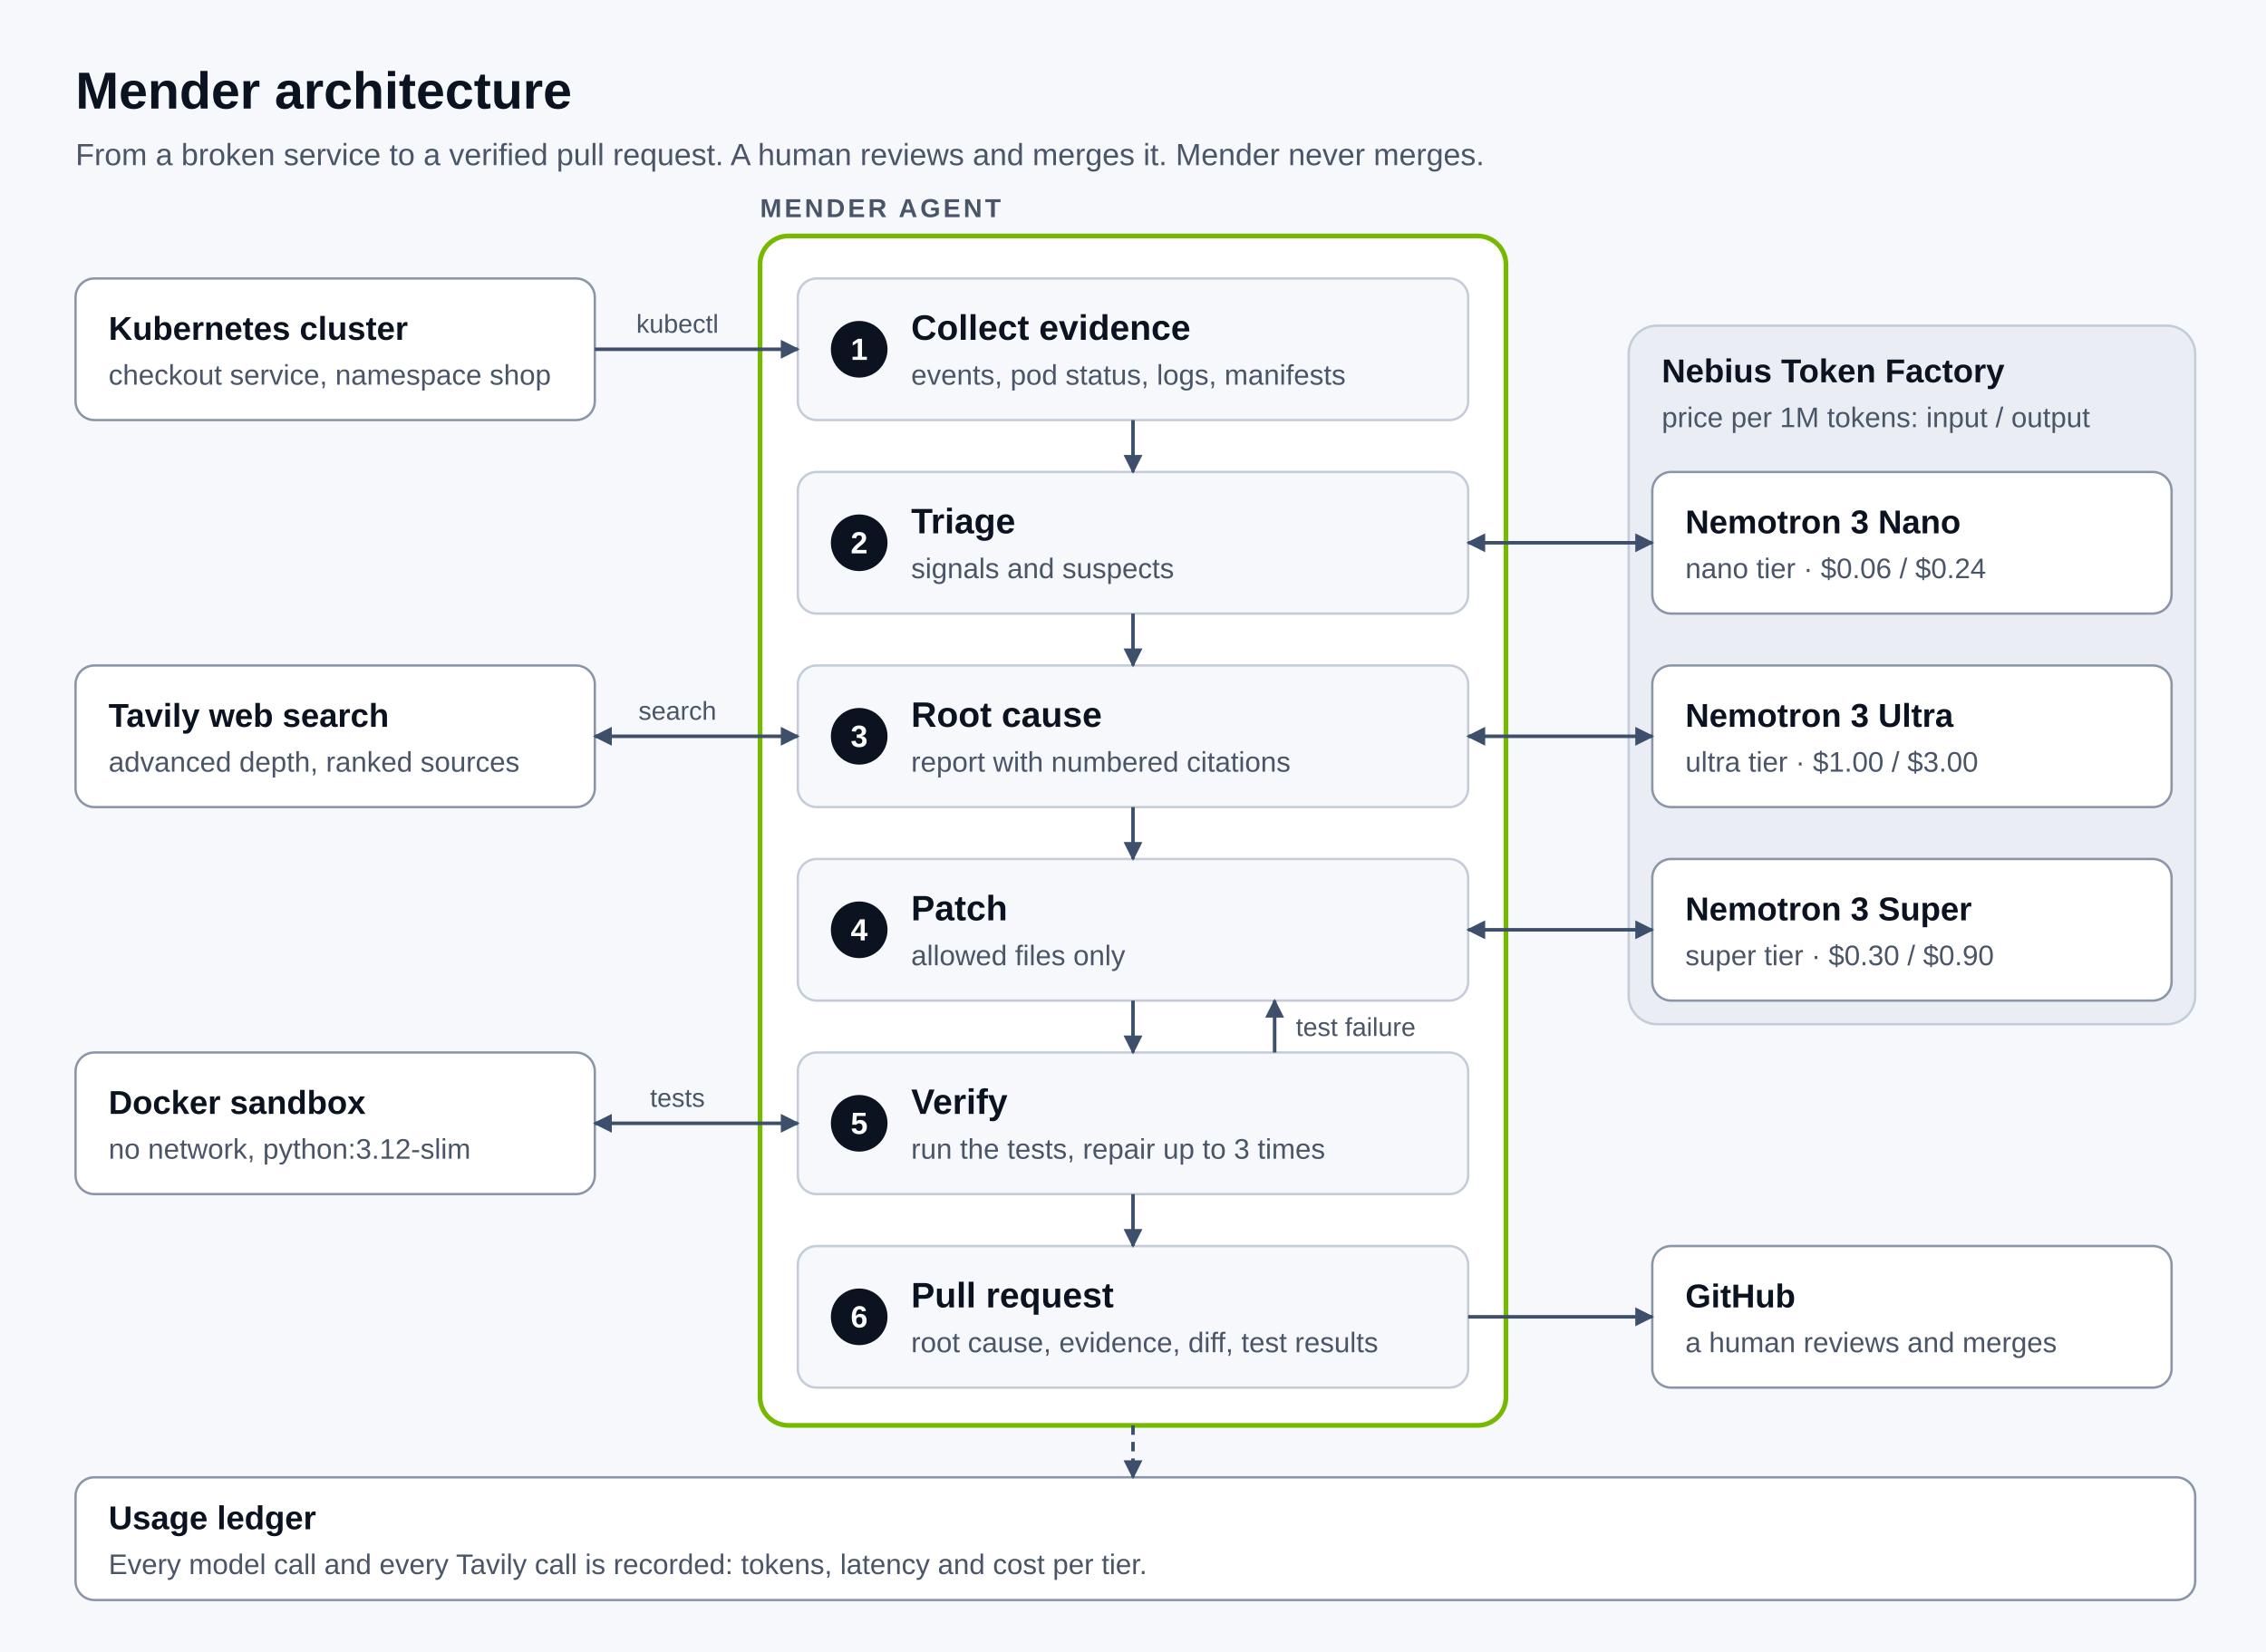
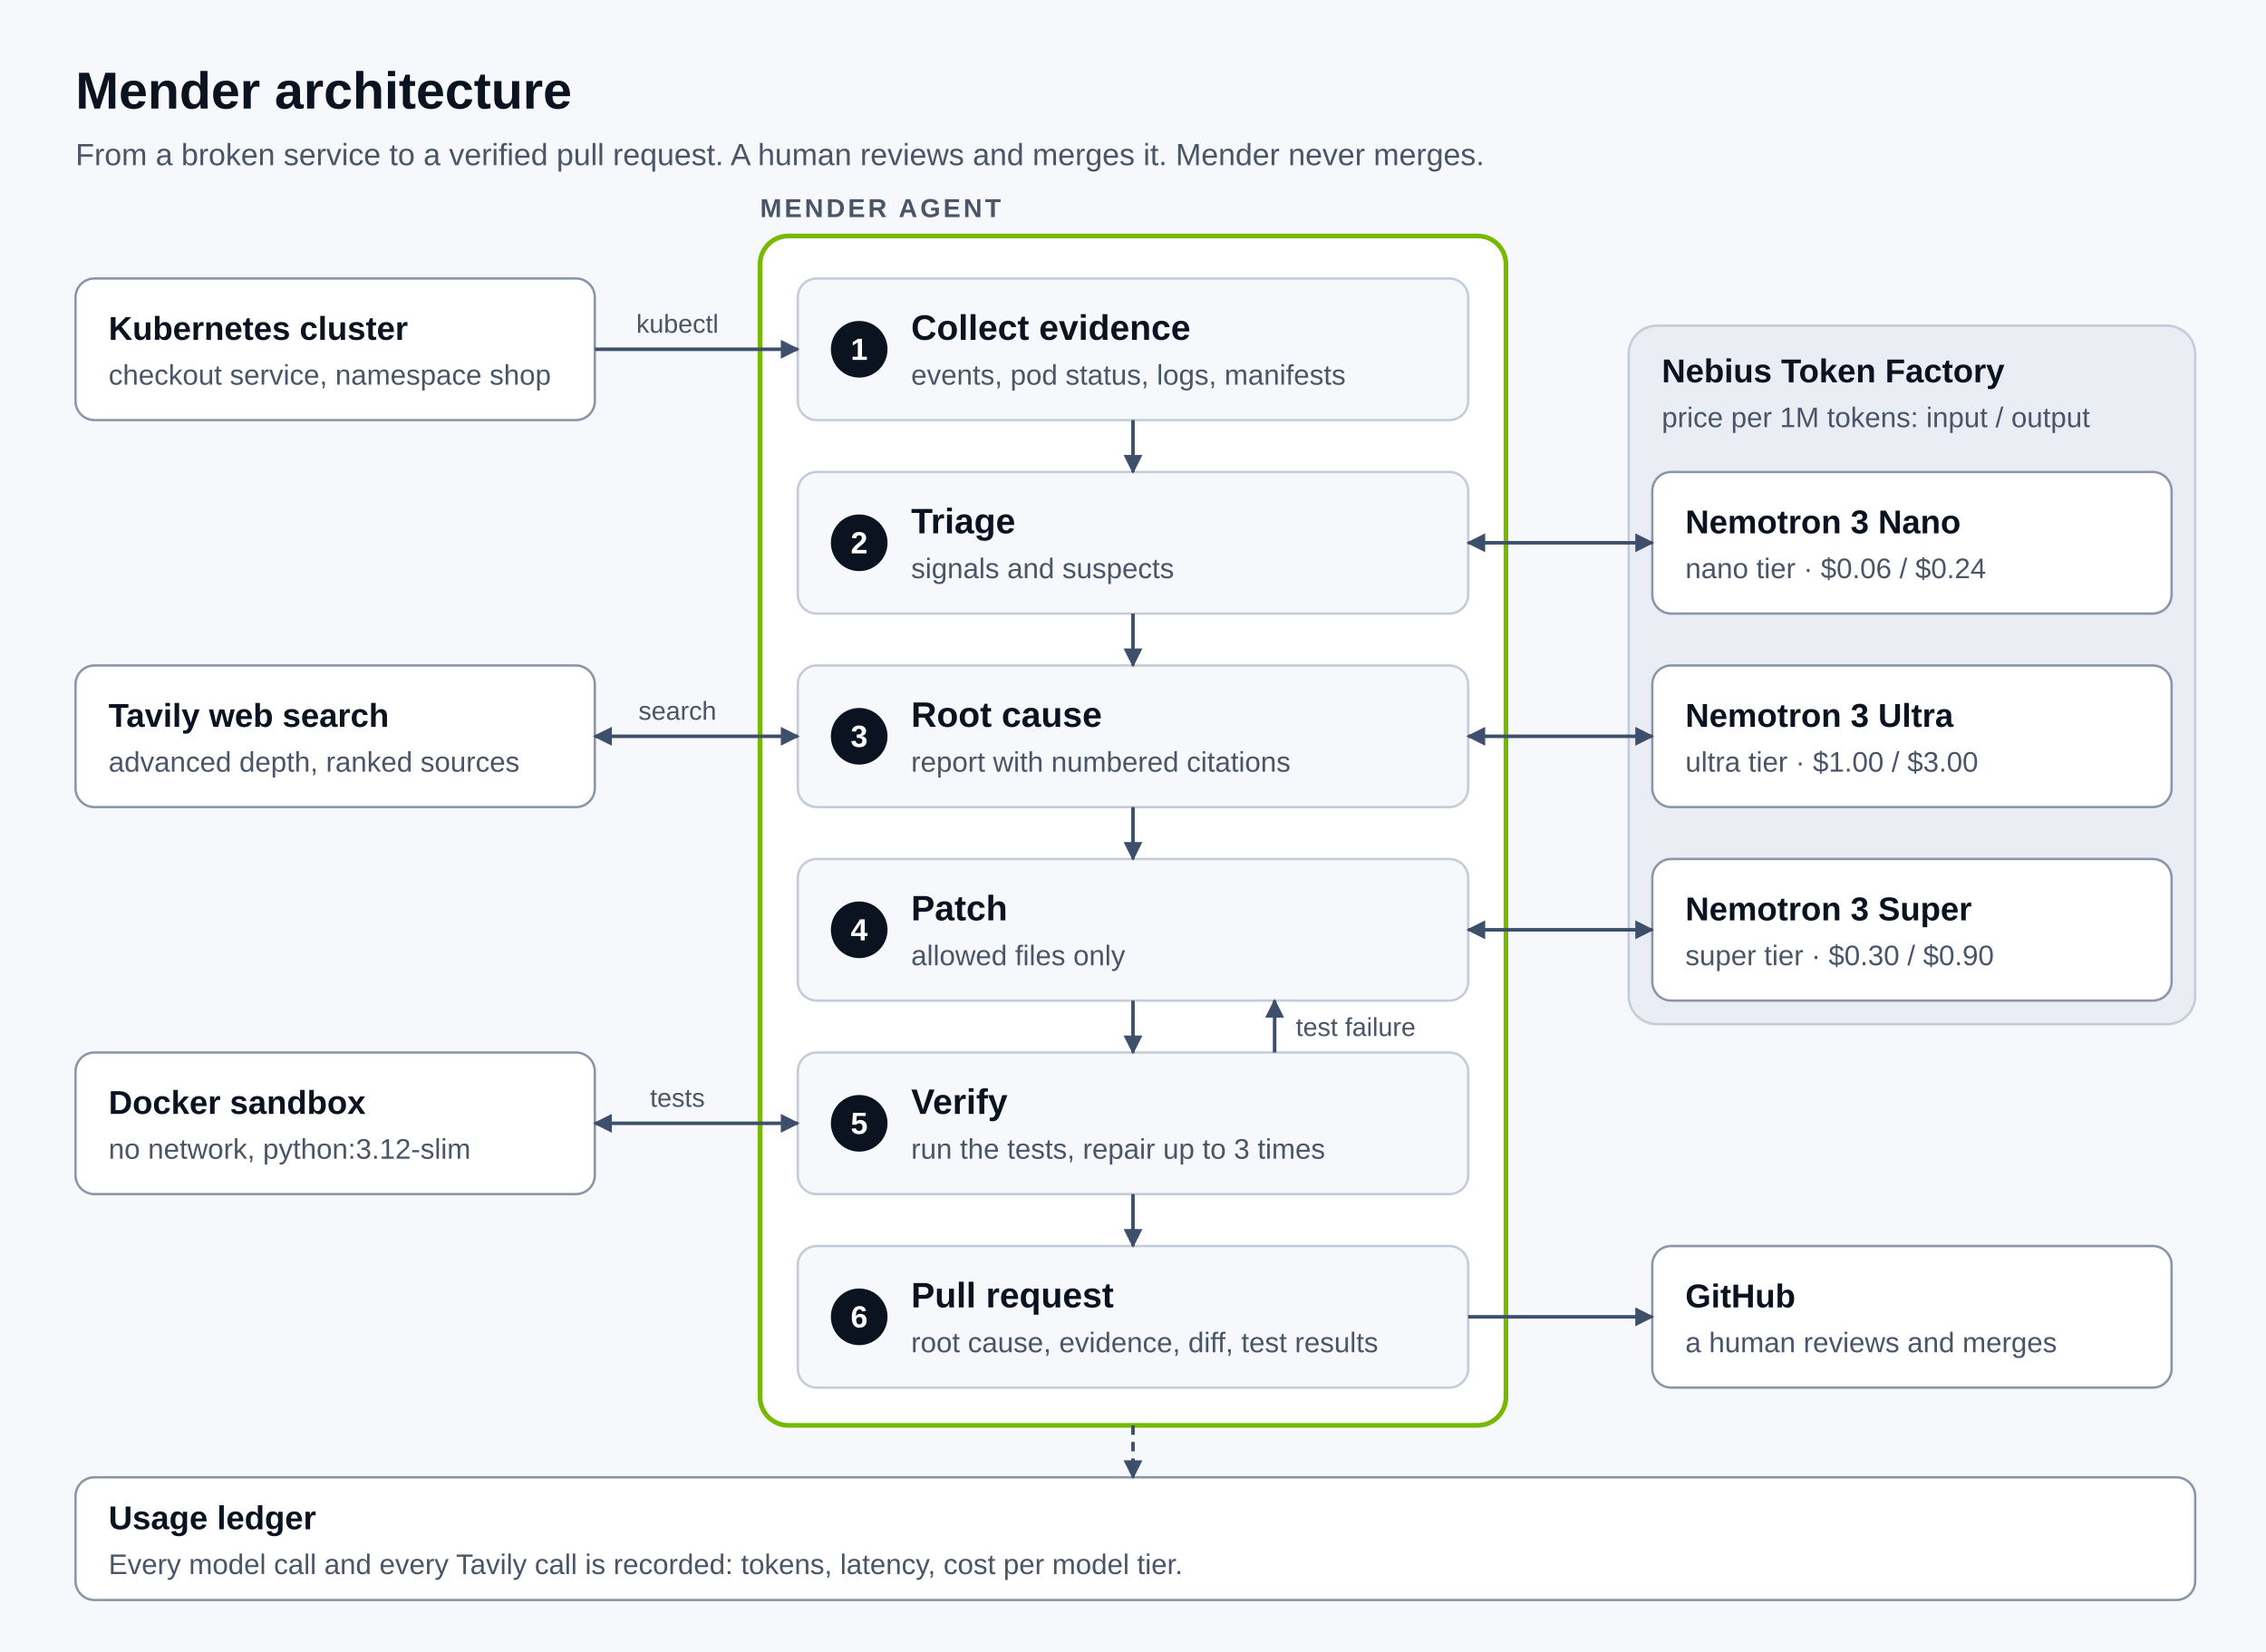
<svg xmlns="http://www.w3.org/2000/svg" viewBox="0 0 960 700" width="960" height="700" font-family="Liberation Sans, Arial, Helvetica, sans-serif">
  <defs>
    <marker id="arrow" viewBox="0 0 10 10" refX="9" refY="5" markerWidth="8" markerHeight="8" markerUnits="userSpaceOnUse" orient="auto-start-reverse">
      <path d="M 0 0 L 10 5 L 0 10 Z" fill="#3d4f6b" />
    </marker>
  </defs>
  <rect x="0" y="0" width="960" height="700" fill="#f6f8fb" />
  <rect x="322" y="100" width="316" height="504" rx="12" fill="#ffffff" stroke="#76b900" stroke-width="2" />
  <rect x="690" y="138" width="240" height="296" rx="12" fill="#eaeef4" stroke="#c3ccd8" stroke-width="1" />
  <g fill="#f6f8fb" stroke="#c3ccd8" stroke-width="1">
    <rect x="338" y="118" width="284" height="60" rx="8" />
    <rect x="338" y="200" width="284" height="60" rx="8" />
    <rect x="338" y="282" width="284" height="60" rx="8" />
    <rect x="338" y="364" width="284" height="60" rx="8" />
    <rect x="338" y="446" width="284" height="60" rx="8" />
    <rect x="338" y="528" width="284" height="60" rx="8" />
  </g>
  <g fill="#ffffff" stroke="#8a96a8" stroke-width="1">
    <rect x="32" y="118" width="220" height="60" rx="8" />
    <rect x="32" y="282" width="220" height="60" rx="8" />
    <rect x="32" y="446" width="220" height="60" rx="8" />
    <rect x="700" y="200" width="220" height="60" rx="8" />
    <rect x="700" y="282" width="220" height="60" rx="8" />
    <rect x="700" y="364" width="220" height="60" rx="8" />
    <rect x="700" y="528" width="220" height="60" rx="8" />
    <rect x="32" y="626" width="898" height="52" rx="8" />
  </g>
  <g fill="none" stroke="#3d4f6b" stroke-width="1.5">
    <line x1="252" y1="148" x2="338" y2="148" marker-end="url(#arrow)" />
    <line x1="252" y1="312" x2="338" y2="312" marker-start="url(#arrow)" marker-end="url(#arrow)" />
    <line x1="252" y1="476" x2="338" y2="476" marker-start="url(#arrow)" marker-end="url(#arrow)" />
    <line x1="622" y1="230" x2="700" y2="230" marker-start="url(#arrow)" marker-end="url(#arrow)" />
    <line x1="622" y1="312" x2="700" y2="312" marker-start="url(#arrow)" marker-end="url(#arrow)" />
    <line x1="622" y1="394" x2="700" y2="394" marker-start="url(#arrow)" marker-end="url(#arrow)" />
    <line x1="622" y1="558" x2="700" y2="558" marker-end="url(#arrow)" />
    <line x1="480" y1="178" x2="480" y2="200" marker-end="url(#arrow)" />
    <line x1="480" y1="260" x2="480" y2="282" marker-end="url(#arrow)" />
    <line x1="480" y1="342" x2="480" y2="364" marker-end="url(#arrow)" />
    <line x1="480" y1="424" x2="480" y2="446" marker-end="url(#arrow)" />
    <line x1="540" y1="446" x2="540" y2="424" marker-end="url(#arrow)" />
    <line x1="480" y1="506" x2="480" y2="528" marker-end="url(#arrow)" />
    <line x1="480" y1="604" x2="480" y2="626" stroke-dasharray="4 3" marker-end="url(#arrow)" />
  </g>
  <g fill="#0b1220">
    <circle cx="364" cy="148" r="12" />
    <circle cx="364" cy="230" r="12" />
    <circle cx="364" cy="312" r="12" />
    <circle cx="364" cy="394" r="12" />
    <circle cx="364" cy="476" r="12" />
    <circle cx="364" cy="558" r="12" />
  </g>
  <g font-size="13" font-weight="700" fill="#ffffff" text-anchor="middle">
    <text x="364" y="152.5">1</text>
    <text x="364" y="234.5">2</text>
    <text x="364" y="316.5">3</text>
    <text x="364" y="398.5">4</text>
    <text x="364" y="480.5">5</text>
    <text x="364" y="562.5">6</text>
  </g>
  <text x="32" y="46" font-size="22" font-weight="700" fill="#0b1220">Mender architecture</text>
  <text x="32" y="70" font-size="13" fill="#4a5568">From a broken service to a verified pull request. A human reviews and merges it. Mender never merges.</text>
  <text x="322" y="92" font-size="11" font-weight="700" fill="#4a5568" letter-spacing="1.2">MENDER AGENT</text>
  <g font-size="15" font-weight="700" fill="#0b1220">
    <text x="386" y="144">Collect evidence</text>
    <text x="386" y="226">Triage</text>
    <text x="386" y="308">Root cause</text>
    <text x="386" y="390">Patch</text>
    <text x="386" y="472">Verify</text>
    <text x="386" y="554">Pull request</text>
  </g>
  <g font-size="12" fill="#4a5568">
    <text x="386" y="163">events, pod status, logs, manifests</text>
    <text x="386" y="245">signals and suspects</text>
    <text x="386" y="327">report with numbered citations</text>
    <text x="386" y="409">allowed files only</text>
    <text x="386" y="491">run the tests, repair up to 3 times</text>
    <text x="386" y="573">root cause, evidence, diff, test results</text>
  </g>
  <g font-size="14" font-weight="700" fill="#0b1220">
    <text x="46" y="144">Kubernetes cluster</text>
    <text x="46" y="308">Tavily web search</text>
    <text x="46" y="472">Docker sandbox</text>
    <text x="704" y="162">Nebius Token Factory</text>
    <text x="714" y="226">Nemotron 3 Nano</text>
    <text x="714" y="308">Nemotron 3 Ultra</text>
    <text x="714" y="390">Nemotron 3 Super</text>
    <text x="714" y="554">GitHub</text>
    <text x="46" y="648">Usage ledger</text>
  </g>
  <g font-size="12" fill="#4a5568">
    <text x="46" y="163">checkout service, namespace shop</text>
    <text x="46" y="327">advanced depth, ranked sources</text>
    <text x="46" y="491">no network, python:3.12-slim</text>
    <text x="704" y="181">price per 1M tokens: input / output</text>
    <text x="714" y="245">nano tier · $0.06 / $0.24</text>
    <text x="714" y="327">ultra tier · $1.00 / $3.00</text>
    <text x="714" y="409">super tier · $0.30 / $0.90</text>
    <text x="714" y="573">a human reviews and merges</text>
-     <text x="46" y="667">Every model call and every Tavily call is recorded: tokens, latency and cost per tier.</text>
+     <text x="46" y="667">Every model call and every Tavily call is recorded: tokens, latency, cost per model tier.</text>
  </g>
  <g font-size="11" fill="#4a5568">
    <text x="287" y="141" text-anchor="middle">kubectl</text>
    <text x="287" y="305" text-anchor="middle">search</text>
    <text x="287" y="469" text-anchor="middle">tests</text>
    <text x="549" y="439">test failure</text>
  </g>
</svg>
